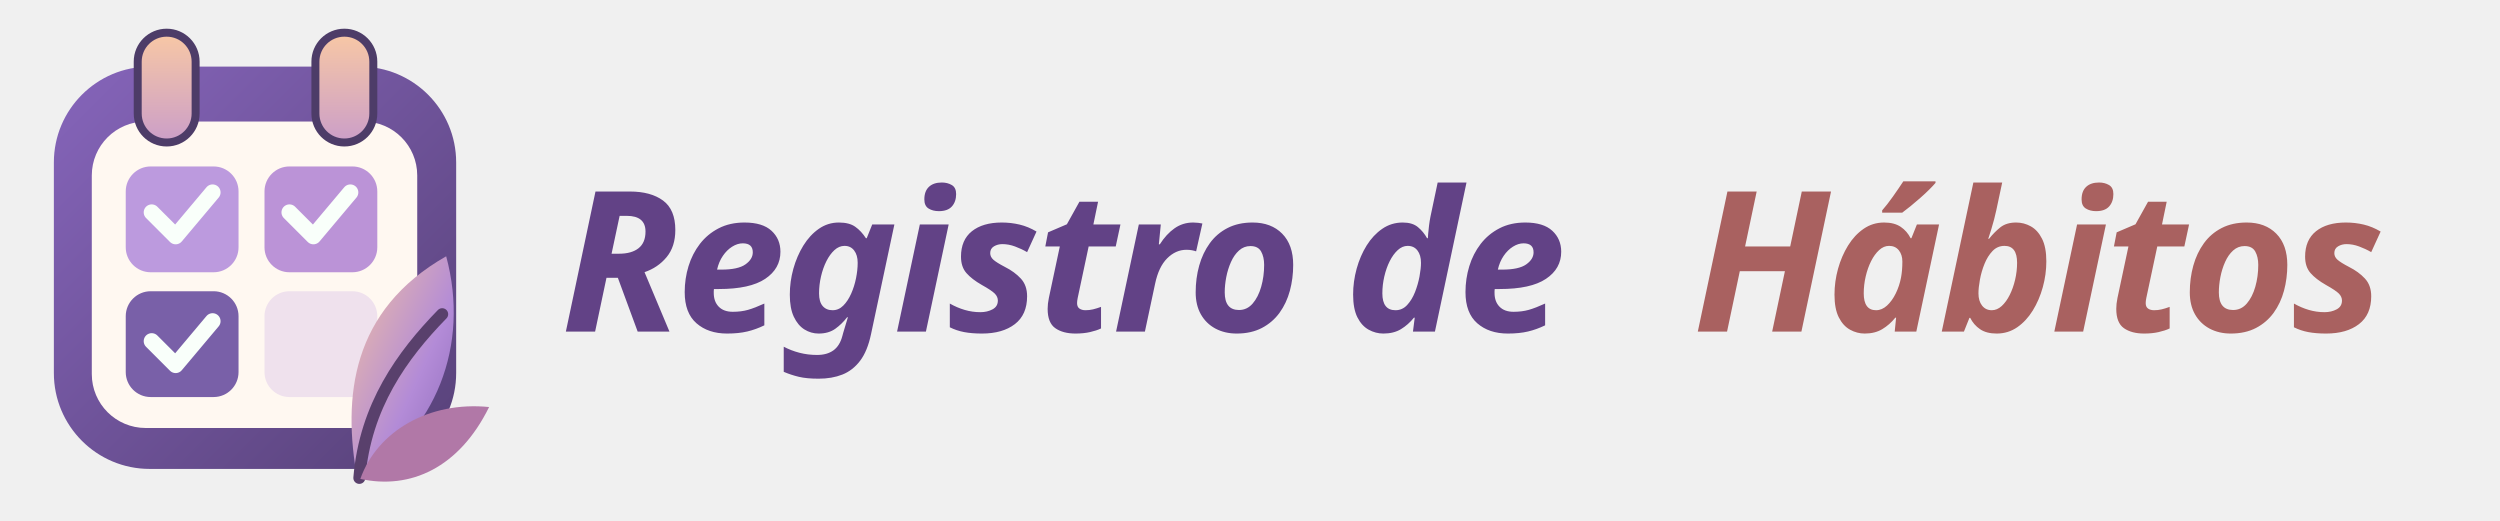
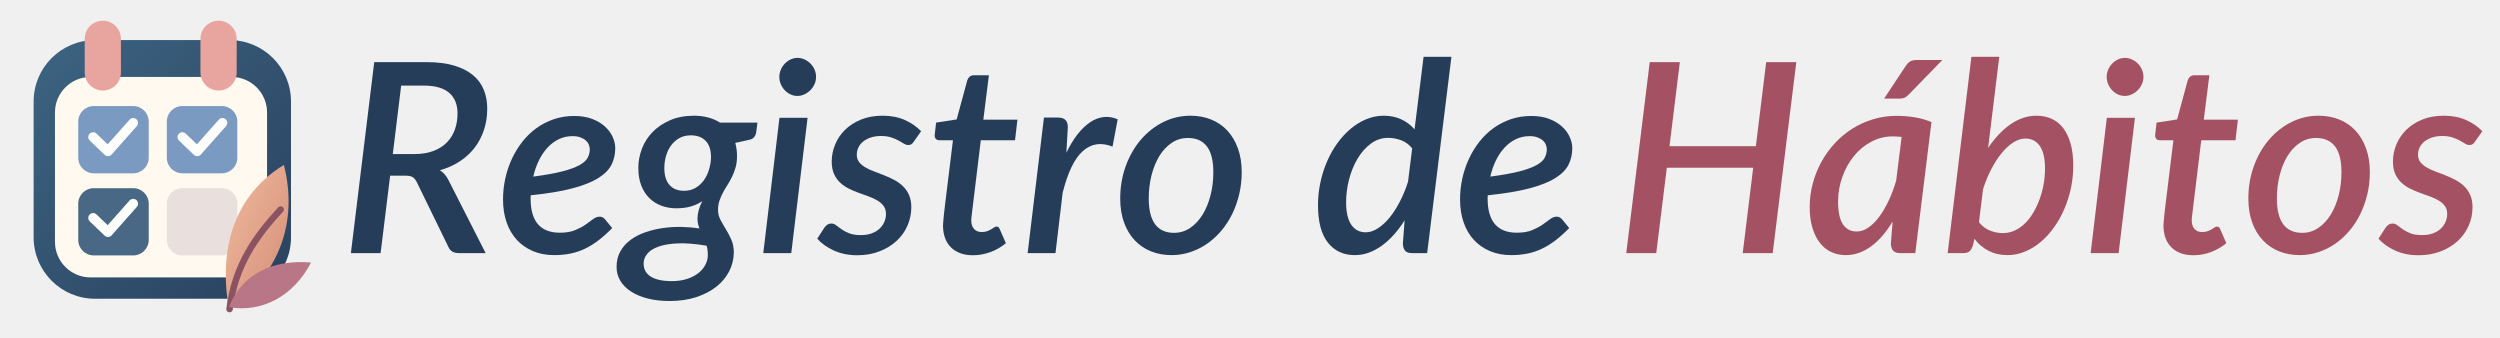
- <svg xmlns="http://www.w3.org/2000/svg" viewBox="0 0 1440 300" role="img" aria-label="Registro de Hábitos">
-   <g transform="translate(4 1) scale(.575)">
+ <svg xmlns="http://www.w3.org/2000/svg" viewBox="0 0 2261.7 305" role="img" aria-label="Registro de Hábitos">
+   <g transform="translate(0 0) scale(.585)">
    <defs>
-       <linearGradient id="frame" x1="0" y1="0" x2="1" y2="1">
-         <stop stop-color="#8665bb" />
-         <stop offset="1" stop-color="#574178" />
+       <linearGradient id="frame" x2="1" y2="1">
+         <stop stop-color="#3c6481" />
+         <stop offset="1" stop-color="#29415f" />
      </linearGradient>
-       <linearGradient id="leaf" x1="0" y1="0" x2="1" y2="1">
-         <stop stop-color="#f2c1a1" />
-         <stop offset=".6" stop-color="#b38bd7" />
-         <stop offset="1" stop-color="#8c69b9" />
-       </linearGradient>
-       <linearGradient id="tab" x1="0" y1="0" x2="0" y2="1">
-         <stop stop-color="#f8c8a5" />
-         <stop offset="1" stop-color="#cb9ec8" />
+       <linearGradient id="leaf" x2="1" y2="1">
+         <stop stop-color="#efbb9f" />
+         <stop offset="1" stop-color="#d58c76" />
      </linearGradient>
    </defs>
-     <rect x="47" y="65" width="403" height="403" rx="96" fill="url(#frame)" />
-     <rect x="85" y="120" width="326" height="307" rx="54" fill="#fff8f1" />
-     <rect x="131" y="31" width="58" height="110" rx="29" fill="url(#tab)" stroke="#4d3c68" stroke-width="8" />
-     <rect x="309" y="31" width="58" height="110" rx="29" fill="url(#tab)" stroke="#4d3c68" stroke-width="8" />
-     <rect x="119" y="165" width="113" height="106" rx="25" fill="#bc9ade" />
-     <rect x="258" y="165" width="113" height="106" rx="25" fill="#bb93d7" />
-     <rect x="119" y="290" width="113" height="106" rx="25" fill="#7960a8" />
-     <rect x="258" y="290" width="113" height="106" rx="25" fill="#efe1ed" />
-     <path d="M145 211l24 24 37-44M283 211l24 24 37-44M145 340l24 24 37-44" fill="none" stroke="#f9fffa" stroke-width="16" stroke-linecap="round" stroke-linejoin="round" />
-     <path d="M351 478c-15-82-6-169 89-223 24 89-10 177-89 223Z" fill="url(#leaf)" />
-     <path d="M353 477c6-72 43-123 83-164" stroke="#59406c" stroke-width="12" stroke-linecap="round" fill="none" />
-     <path d="M354 478c17-48 69-78 129-72-30 61-79 83-129 72Z" fill="#b178a7" />
+     <rect x="52" y="62" width="398" height="400" rx="95" fill="url(#frame)" />
+     <rect x="85" y="119" width="328" height="310" rx="55" fill="#fff9f0" />
+     <rect x="131" y="32" width="56" height="108" rx="28" fill="#e8a5a0" />
+     <rect x="310" y="32" width="56" height="108" rx="28" fill="#e8a5a0" />
+     <rect x="121" y="164" width="109" height="104" rx="24" fill="#7b9ac2" />
+     <rect x="258" y="164" width="109" height="104" rx="24" fill="#7b9ac2" />
+     <rect x="121" y="291" width="109" height="104" rx="24" fill="#496885" />
+     <rect x="258" y="291" width="109" height="104" rx="24" fill="#e9dfdd" />
+     <path d="M144 212l23 22 39-44M282 212l23 22 39-44M144 337l23 22 39-44" fill="none" stroke="white" stroke-width="15" stroke-linecap="round" stroke-linejoin="round" />
+     <path d="M354 478c-14-79-1-170 85-223 23 90-9 172-85 223Z" fill="url(#leaf)" />
+     <path d="M355 478c8-67 41-113 79-154" fill="none" stroke="#8b5262" stroke-width="10" stroke-linecap="round" />
+     <path d="M354 475c20-52 69-74 127-69-27 52-76 78-127 69Z" fill="#b87686" />
  </g>
-   <g font-family="'Trebuchet MS','Arial Rounded MT Bold',system-ui,sans-serif" font-size="113" font-weight="700" font-style="italic" letter-spacing="-2.4">
-     <text x="323" y="191" fill="#624286">Registro de</text>
-     <text x="975" y="191" fill="#a96160">Hábitos</text>
+   <g fill="#263d59" transform="translate(307 229) scale(0.12 -0.12)">
+     <path d="M568 747Q649 747 710.0 770.5Q771 794 811.0 835.0Q851 876 871.0 932.0Q891 988 891 1053Q891 1154 828.0 1208.5Q765 1263 637 1263H466L403 747ZM657 1440Q777 1440 863.5 1414.5Q950 1389 1006.0 1343.0Q1062 1297 1088.5 1232.5Q1115 1168 1115 1089Q1115 1004 1090.5 929.5Q1066 855 1020.0 795.0Q974 735 907.5 691.5Q841 648 758 625Q797 600 821 554L1103 0H902Q842 0 822 47L583 537Q570 562 552.5 573.0Q535 584 499 584H383L311 0H87L263 1440Z" transform="translate(0 0)" />
+     <path d="M574 882Q518 882 470.5 859.0Q423 836 385.5 795.5Q348 755 320.5 699.0Q293 643 278 577Q416 595 500.0 617.0Q584 639 629.0 665.0Q674 691 689.0 720.5Q704 750 704 783Q704 799 697.0 817.0Q690 835 674.5 849.0Q659 863 634.0 872.5Q609 882 574 882ZM873 189Q821 136 771.0 97.5Q721 59 669.0 34.0Q617 9 560.0 -3.0Q503 -15 436 -15Q347 -15 276.0 15.0Q205 45 154.5 99.5Q104 154 77.0 231.5Q50 309 50 405Q50 485 67.0 562.5Q84 640 116.5 710.0Q149 780 195.5 839.5Q242 899 301.5 942.0Q361 985 432.5 1009.5Q504 1034 586 1034Q665 1034 723.0 1011.5Q781 989 819.5 953.5Q858 918 877.0 875.0Q896 832 896 791Q896 724 868.5 668.0Q841 612 770.0 567.0Q699 522 575.5 489.0Q452 456 259 436Q258 430 258.0 423.5Q258 417 258 410Q258 283 313.0 218.5Q368 154 478 154Q547 154 593.0 173.0Q639 192 671.5 214.5Q704 237 728.5 256.0Q753 275 780 275Q801 275 819 255Z" transform="translate(1184 0)" />
+     <path d="M628 -13Q628 24 619 56Q493 77 403.5 73.5Q314 70 256.0 49.0Q198 28 171.0 -5.5Q144 -39 144 -78Q144 -143 198.0 -177.0Q252 -211 357 -211Q418 -211 468.0 -195.5Q518 -180 553.5 -153.0Q589 -126 608.5 -90.0Q628 -54 628 -13ZM449 470Q498 470 535.5 492.0Q573 514 598.5 550.0Q624 586 637.5 631.5Q651 677 652 723Q652 804 612.0 846.0Q572 888 500 888Q451 888 414.0 867.5Q377 847 351.5 812.5Q326 778 313.0 733.5Q300 689 300 641Q300 559 338.5 514.5Q377 470 449 470ZM1002 984 993 913Q987 869 948 856L835 831Q841 808 844.5 783.5Q848 759 848 731Q848 683 837.0 645.0Q826 607 810.0 574.5Q794 542 775.5 513.0Q757 484 741.5 455.0Q726 426 715.5 394.5Q705 363 705 326Q705 285 723.5 250.5Q742 216 764.5 179.5Q787 143 805.5 101.0Q824 59 824 4Q823 -70 789.5 -136.0Q756 -202 693.5 -252.0Q631 -302 541.5 -331.5Q452 -361 339 -361Q248 -361 174.0 -342.0Q100 -323 48.0 -289.0Q-4 -255 -32.0 -208.0Q-60 -161 -60 -104Q-60 -37 -31.5 13.5Q-3 64 45.0 99.5Q93 135 156.0 157.0Q219 179 288.5 189.0Q358 199 429.0 197.5Q500 196 564 186Q558 203 554.0 221.0Q550 239 550 259Q550 289 558.5 321.5Q567 354 586 392Q548 366 500.5 352.0Q453 338 389 338Q331 338 279.0 357.0Q227 376 188.0 414.0Q149 452 126.5 509.0Q104 566 104 643Q104 716 131.0 787.0Q158 858 211.5 913.0Q265 968 343.5 1002.0Q422 1036 524 1036Q580 1036 629.5 1023.0Q679 1010 720 984Z" transform="translate(2150 0)" />
+     <path d="M393 1020 270 0H59L181 1020ZM457 1328Q457 1299 445.0 1273.0Q433 1247 413.0 1227.5Q393 1208 368.0 1196.5Q343 1185 316 1185Q289 1185 264.5 1196.5Q240 1208 221.5 1227.5Q203 1247 191.5 1273.0Q180 1299 180 1328Q180 1357 191.5 1383.5Q203 1410 222.0 1429.5Q241 1449 266.0 1460.5Q291 1472 317 1472Q344 1472 369.5 1460.5Q395 1449 414.5 1429.5Q434 1410 445.5 1384.0Q457 1358 457 1328Z" transform="translate(3137 0)" />
+     <path d="M718 841Q709 827 699.5 821.0Q690 815 676 815Q660 815 643.0 825.5Q626 836 602.5 849.0Q579 862 547.0 872.5Q515 883 470 883Q428 883 394.5 872.0Q361 861 337.0 842.0Q313 823 300.5 797.0Q288 771 288 742Q288 709 305.5 686.5Q323 664 352.0 647.0Q381 630 418.0 616.0Q455 602 493.5 587.0Q532 572 569.0 552.5Q606 533 635.0 505.5Q664 478 681.5 439.0Q699 400 699 346Q699 274 670.5 208.0Q642 142 588.5 92.5Q535 43 459.5 13.5Q384 -16 291 -16Q194 -16 115.5 19.5Q37 55 -10 109L43 191Q53 206 66.0 214.5Q79 223 98 223Q116 223 133.0 209.5Q150 196 173.5 179.5Q197 163 231.0 149.5Q265 136 319 136Q364 136 399.0 148.5Q434 161 458.0 183.0Q482 205 495.0 234.0Q508 263 508 295Q508 331 490.5 355.0Q473 379 444.0 396.5Q415 414 378.5 427.0Q342 440 303.5 454.0Q265 468 228.5 486.0Q192 504 163.0 531.0Q134 558 116.5 596.5Q99 635 99 691Q99 757 125.0 819.5Q151 882 200.0 930.0Q249 978 320.0 1007.0Q391 1036 482 1036Q577 1036 649.5 1004.0Q722 972 773 919Z" transform="translate(3613 0)" />
+     <path d="M132 201Q132 208 132.5 217.5Q133 227 134.5 245.0Q136 263 139.0 293.0Q142 323 148 370L207 851H104Q87 851 77.0 862.5Q67 874 70 897L80 984L235 1008L315 1303Q321 1320 333.5 1330.5Q346 1341 364 1341H478L436 1006H693L675 851H417L360 382Q355 341 352.0 316.5Q349 292 347.5 277.5Q346 263 345.5 257.5Q345 252 345 249Q345 205 366.0 182.0Q387 159 424 159Q448 159 465.0 165.5Q482 172 495.0 179.5Q508 187 517.0 193.5Q526 200 534 200Q545 200 550.0 195.5Q555 191 560 180L606 75Q553 31 488.5 7.5Q424 -16 358 -16Q255 -16 195.0 40.5Q135 97 132 201Z" transform="translate(4419 0)" />
+     <path d="M341 757Q380 838 425.5 896.0Q471 954 520.5 987.0Q570 1020 622.5 1026.0Q675 1032 728 1009L689 803Q562 854 466.5 770.5Q371 687 313 455L259 0H49L172 1022H280Q315 1022 333.5 1004.5Q352 987 352 950Z" transform="translate(5140 0)" />
+     <path d="M457 153Q524 153 579.0 190.5Q634 228 672.5 291.0Q711 354 732.0 436.5Q753 519 753 609Q753 741 704.5 804.5Q656 868 561 868Q493 868 438.5 831.0Q384 794 346.0 732.0Q308 670 287.0 587.0Q266 504 266 413Q266 153 457 153ZM438 -15Q354 -15 283.0 13.5Q212 42 160.5 96.5Q109 151 80.0 230.5Q51 310 51 411Q51 542 92.5 656.0Q134 770 206.0 854.5Q278 939 374.5 987.5Q471 1036 581 1036Q665 1036 736.0 1007.5Q807 979 858.0 924.5Q909 870 938.0 790.5Q967 711 967 610Q967 524 948.0 444.0Q929 364 895.0 294.5Q861 225 812.5 168.0Q764 111 705.5 70.5Q647 30 579.0 7.5Q511 -15 438 -15Z" transform="translate(5836 0)" />
+     <path d="M758 790Q722 834 673.5 851.5Q625 869 577 869Q505 869 446.5 825.5Q388 782 346.5 712.5Q305 643 282.5 556.5Q260 470 260 384Q260 271 299.0 214.0Q338 157 408 157Q452 157 498.0 186.0Q544 215 586.0 266.0Q628 317 664.5 387.0Q701 457 727 539ZM1054 1480 871 0H758Q717 0 702.5 21.0Q688 42 688 73L701 247Q663 187 620.0 139.0Q577 91 529.5 56.5Q482 22 431.0 3.5Q380 -15 326 -15Q197 -15 122.5 79.5Q48 174 48 362Q48 447 65.5 530.0Q83 613 115.0 688.0Q147 763 192.5 826.5Q238 890 293.0 936.5Q348 983 411.5 1009.5Q475 1036 544 1036Q616 1036 675.0 1009.0Q734 982 776 933L844 1480Z" transform="translate(7330 0)" />
+     <path d="M574 882Q518 882 470.5 859.0Q423 836 385.5 795.5Q348 755 320.5 699.0Q293 643 278 577Q416 595 500.0 617.0Q584 639 629.0 665.0Q674 691 689.0 720.5Q704 750 704 783Q704 799 697.0 817.0Q690 835 674.5 849.0Q659 863 634.0 872.5Q609 882 574 882ZM873 189Q821 136 771.0 97.5Q721 59 669.0 34.0Q617 9 560.0 -3.0Q503 -15 436 -15Q347 -15 276.0 15.0Q205 45 154.5 99.5Q104 154 77.0 231.5Q50 309 50 405Q50 485 67.0 562.5Q84 640 116.5 710.0Q149 780 195.5 839.5Q242 899 301.5 942.0Q361 985 432.5 1009.5Q504 1034 586 1034Q665 1034 723.0 1011.5Q781 989 819.5 953.5Q858 918 877.0 875.0Q896 832 896 791Q896 724 868.5 668.0Q841 612 770.0 567.0Q699 522 575.5 489.0Q452 456 259 436Q258 430 258.0 423.5Q258 417 258 410Q258 283 313.0 218.5Q368 154 478 154Q547 154 593.0 173.0Q639 192 671.5 214.5Q704 237 728.5 256.0Q753 275 780 275Q801 275 819 255Z" transform="translate(8399 0)" />
+   </g>
+   <g fill="#a45263" transform="translate(1460.8 229) scale(0.12 -0.12)">
+     <path d="M1369 1440 1191 0H965L1044 644H393L313 0H87L264 1440H491L413 806H1064L1142 1440Z" transform="translate(0 0)" />
+     <path d="M735 876Q718 878 701.5 879.0Q685 880 668 880Q582 880 506.5 840.0Q431 800 375.5 732.0Q320 664 288.0 574.5Q256 485 256 386Q256 272 292.5 217.5Q329 163 396 163Q441 163 484.0 192.5Q527 222 565.5 273.5Q604 325 637.0 395.0Q670 465 694 547ZM667 238Q632 180 592.5 133.5Q553 87 509.0 54.0Q465 21 416.0 3.0Q367 -15 314 -15Q255 -15 205.0 8.0Q155 31 119.0 77.0Q83 123 62.5 190.5Q42 258 42 347Q42 438 65.0 524.5Q88 611 130.0 687.5Q172 764 231.0 828.0Q290 892 363.0 938.0Q436 984 520.5 1009.5Q605 1035 698 1035Q765 1035 831.0 1024.5Q897 1014 960 988L838 0H725Q684 0 669.0 21.0Q654 42 654 73ZM1042 1456 790 1197Q773 1179 758.5 1172.0Q744 1165 721 1165H603L763 1407Q779 1432 797.5 1444.0Q816 1456 850 1456Z" transform="translate(1428 0)" />
+     <path d="M285 233Q321 188 369.5 169.5Q418 151 466 151Q514 151 556.0 171.0Q598 191 633.5 226.0Q669 261 696.5 308.5Q724 356 743.5 410.0Q763 464 773.0 522.5Q783 581 783 638Q783 751 744.0 807.5Q705 864 635 864Q591 864 545.0 835.0Q499 806 457.0 755.0Q415 704 378.5 634.0Q342 564 316 483ZM354 793Q391 848 433.0 893.0Q475 938 521.0 970.0Q567 1002 616.5 1019.0Q666 1036 718 1036Q782 1036 833.5 1012.5Q885 989 921.0 941.5Q957 894 976.5 823.5Q996 753 996 659Q996 574 978.5 491.0Q961 408 929.0 333.5Q897 259 851.5 195.0Q806 131 751.0 84.5Q696 38 632.0 11.5Q568 -15 499 -15Q420 -15 356.5 18.0Q293 51 251 108L240 61Q230 29 215.0 14.5Q200 0 164 0H49L228 1480H438Z" transform="translate(2461 0)" />
+     <path d="M393 1020 270 0H59L181 1020ZM457 1328Q457 1299 445.0 1273.0Q433 1247 413.0 1227.5Q393 1208 368.0 1196.5Q343 1185 316 1185Q289 1185 264.5 1196.5Q240 1208 221.5 1227.5Q203 1247 191.5 1273.0Q180 1299 180 1328Q180 1357 191.5 1383.5Q203 1410 222.0 1429.5Q241 1449 266.0 1460.5Q291 1472 317 1472Q344 1472 369.5 1460.5Q395 1449 414.5 1429.5Q434 1410 445.5 1384.0Q457 1358 457 1328Z" transform="translate(3529 0)" />
+     <path d="M132 201Q132 208 132.5 217.5Q133 227 134.5 245.0Q136 263 139.0 293.0Q142 323 148 370L207 851H104Q87 851 77.0 862.5Q67 874 70 897L80 984L235 1008L315 1303Q321 1320 333.5 1330.5Q346 1341 364 1341H478L436 1006H693L675 851H417L360 382Q355 341 352.0 316.5Q349 292 347.5 277.5Q346 263 345.5 257.5Q345 252 345 249Q345 205 366.0 182.0Q387 159 424 159Q448 159 465.0 165.5Q482 172 495.0 179.5Q508 187 517.0 193.5Q526 200 534 200Q545 200 550.0 195.5Q555 191 560 180L606 75Q553 31 488.5 7.5Q424 -16 358 -16Q255 -16 195.0 40.5Q135 97 132 201Z" transform="translate(4005 0)" />
+     <path d="M457 153Q524 153 579.0 190.5Q634 228 672.5 291.0Q711 354 732.0 436.5Q753 519 753 609Q753 741 704.5 804.5Q656 868 561 868Q493 868 438.5 831.0Q384 794 346.0 732.0Q308 670 287.0 587.0Q266 504 266 413Q266 153 457 153ZM438 -15Q354 -15 283.0 13.5Q212 42 160.5 96.5Q109 151 80.0 230.5Q51 310 51 411Q51 542 92.5 656.0Q134 770 206.0 854.5Q278 939 374.5 987.5Q471 1036 581 1036Q665 1036 736.0 1007.5Q807 979 858.0 924.5Q909 870 938.0 790.5Q967 711 967 610Q967 524 948.0 444.0Q929 364 895.0 294.5Q861 225 812.5 168.0Q764 111 705.5 70.5Q647 30 579.0 7.5Q511 -15 438 -15Z" transform="translate(4726 0)" />
+     <path d="M718 841Q709 827 699.5 821.0Q690 815 676 815Q660 815 643.0 825.5Q626 836 602.5 849.0Q579 862 547.0 872.5Q515 883 470 883Q428 883 394.5 872.0Q361 861 337.0 842.0Q313 823 300.5 797.0Q288 771 288 742Q288 709 305.5 686.5Q323 664 352.0 647.0Q381 630 418.0 616.0Q455 602 493.5 587.0Q532 572 569.0 552.5Q606 533 635.0 505.5Q664 478 681.5 439.0Q699 400 699 346Q699 274 670.5 208.0Q642 142 588.5 92.5Q535 43 459.5 13.5Q384 -16 291 -16Q194 -16 115.5 19.5Q37 55 -10 109L43 191Q53 206 66.0 214.5Q79 223 98 223Q116 223 133.0 209.5Q150 196 173.5 179.5Q197 163 231.0 149.5Q265 136 319 136Q364 136 399.0 148.5Q434 161 458.0 183.0Q482 205 495.0 234.0Q508 263 508 295Q508 331 490.5 355.0Q473 379 444.0 396.5Q415 414 378.5 427.0Q342 440 303.5 454.0Q265 468 228.5 486.0Q192 504 163.0 531.0Q134 558 116.5 596.5Q99 635 99 691Q99 757 125.0 819.5Q151 882 200.0 930.0Q249 978 320.0 1007.0Q391 1036 482 1036Q577 1036 649.5 1004.0Q722 972 773 919Z" transform="translate(5768 0)" />
  </g>
</svg>
